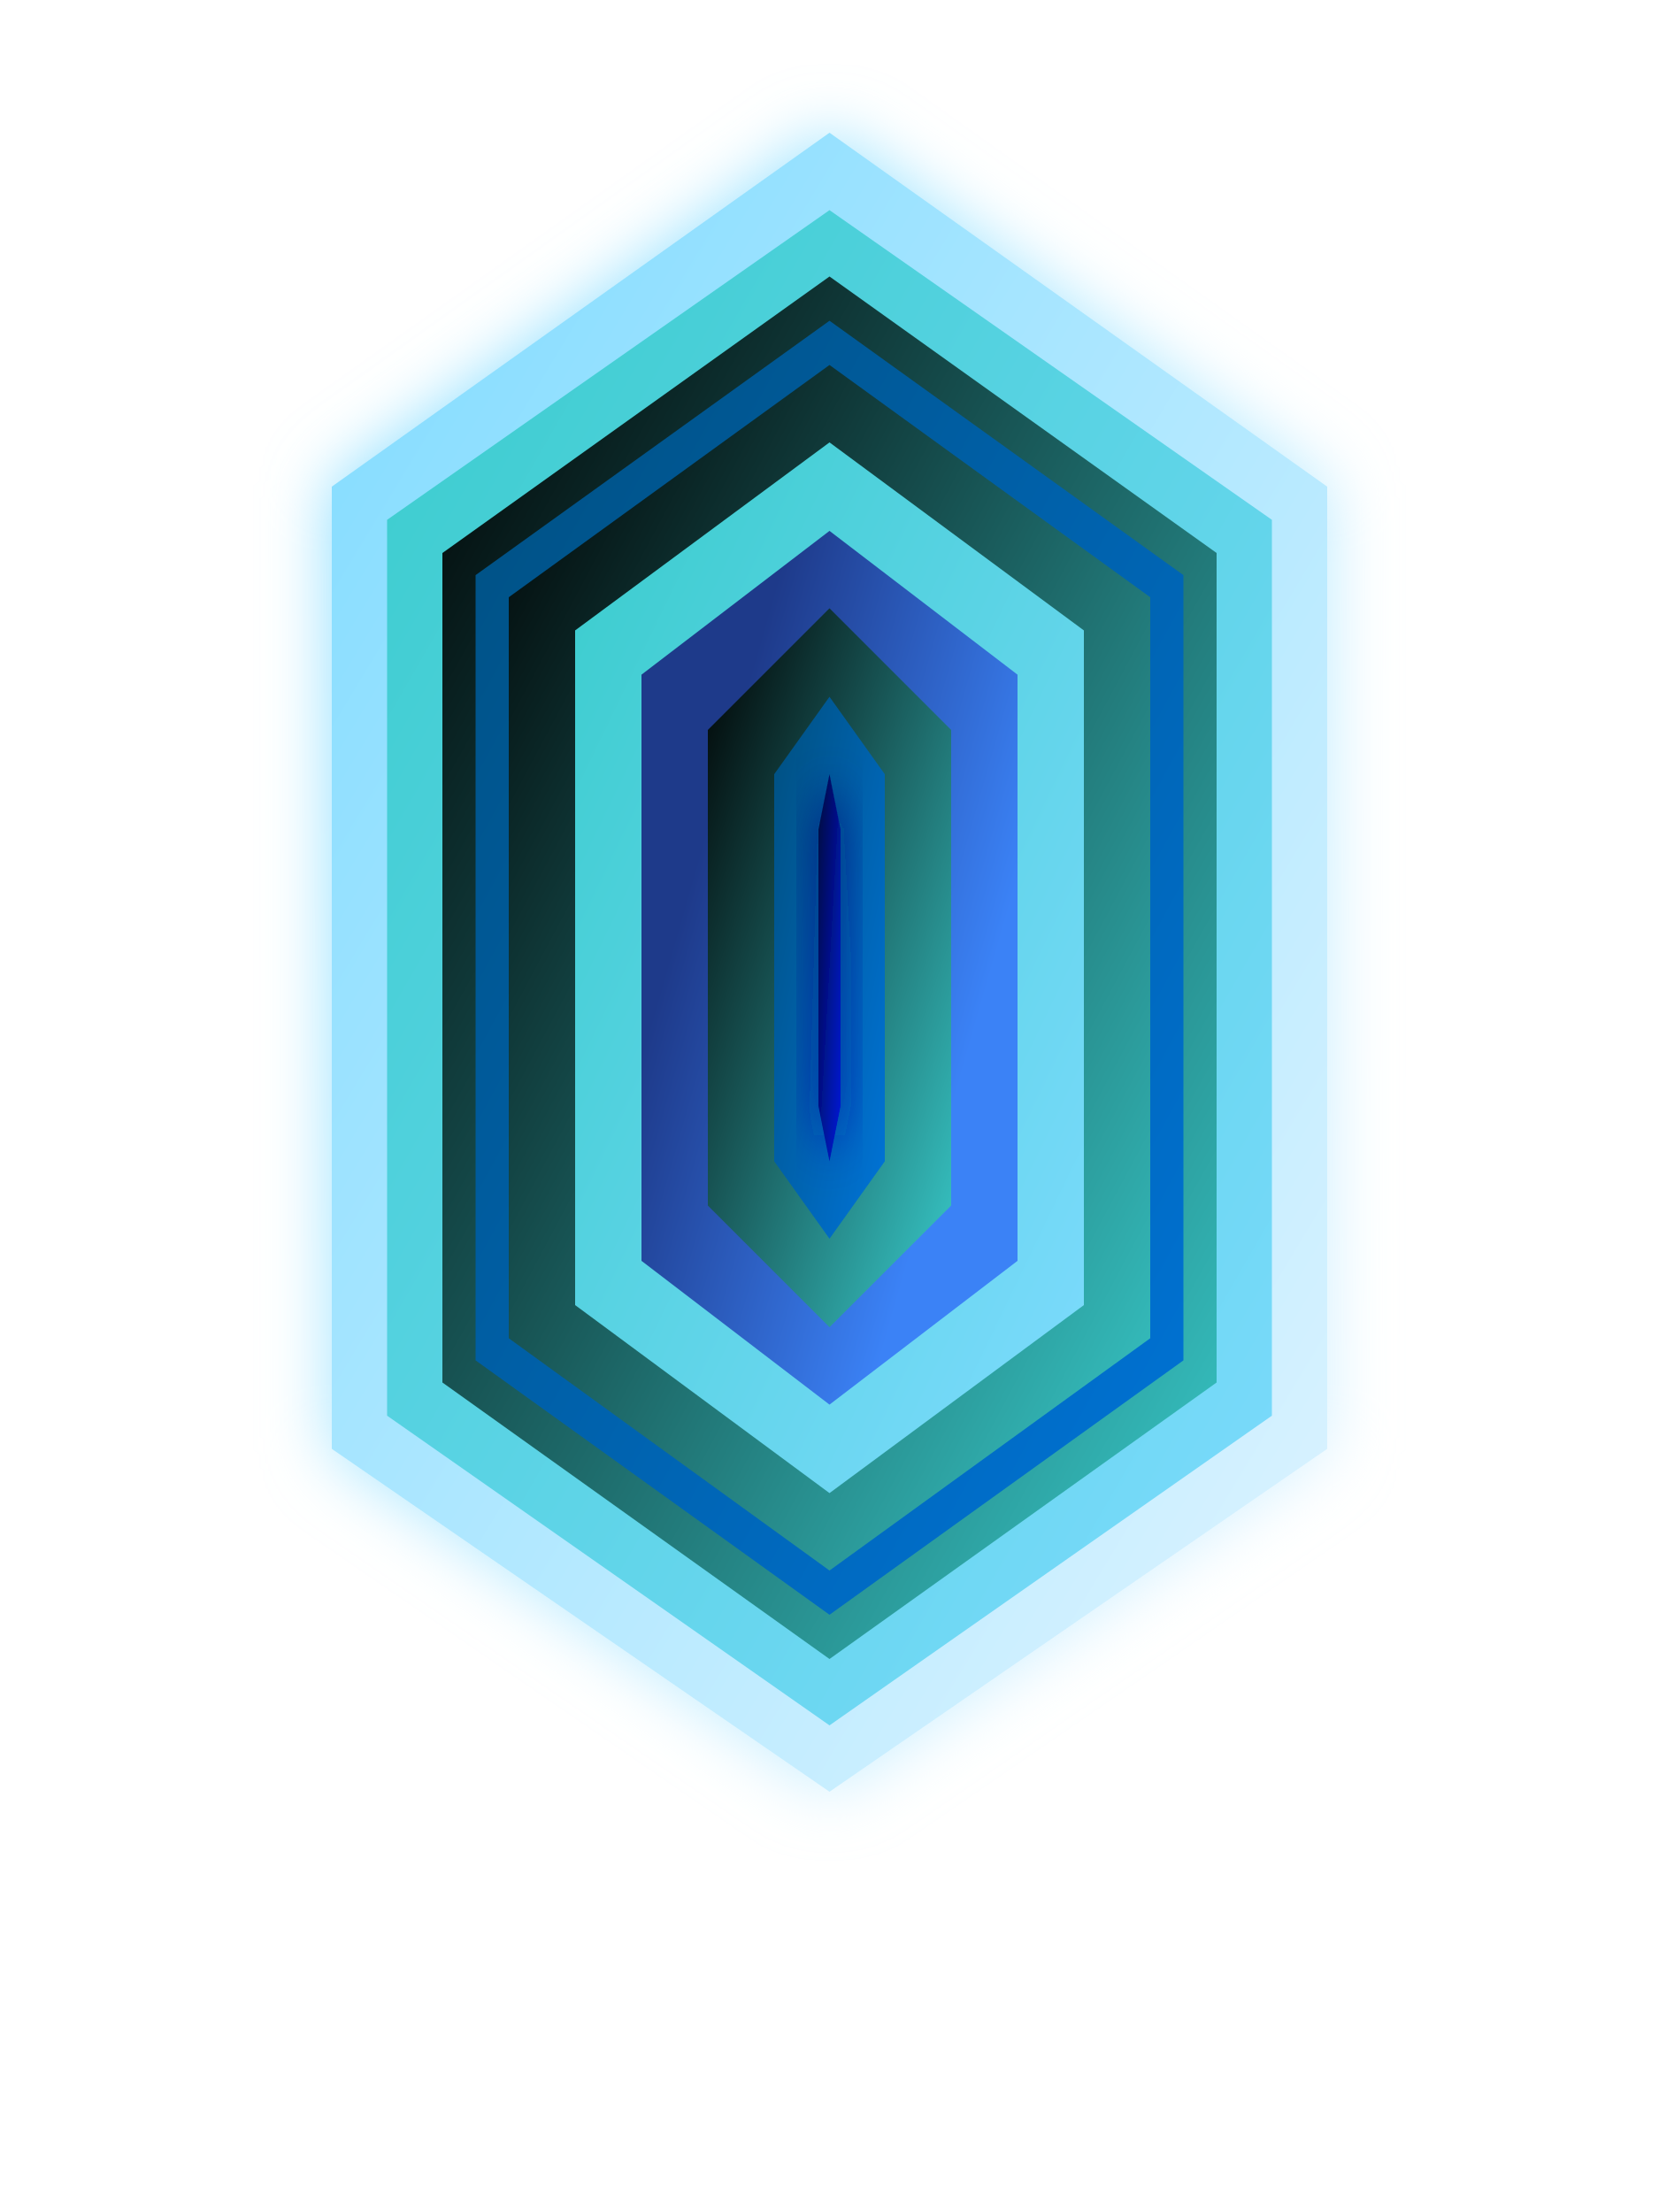
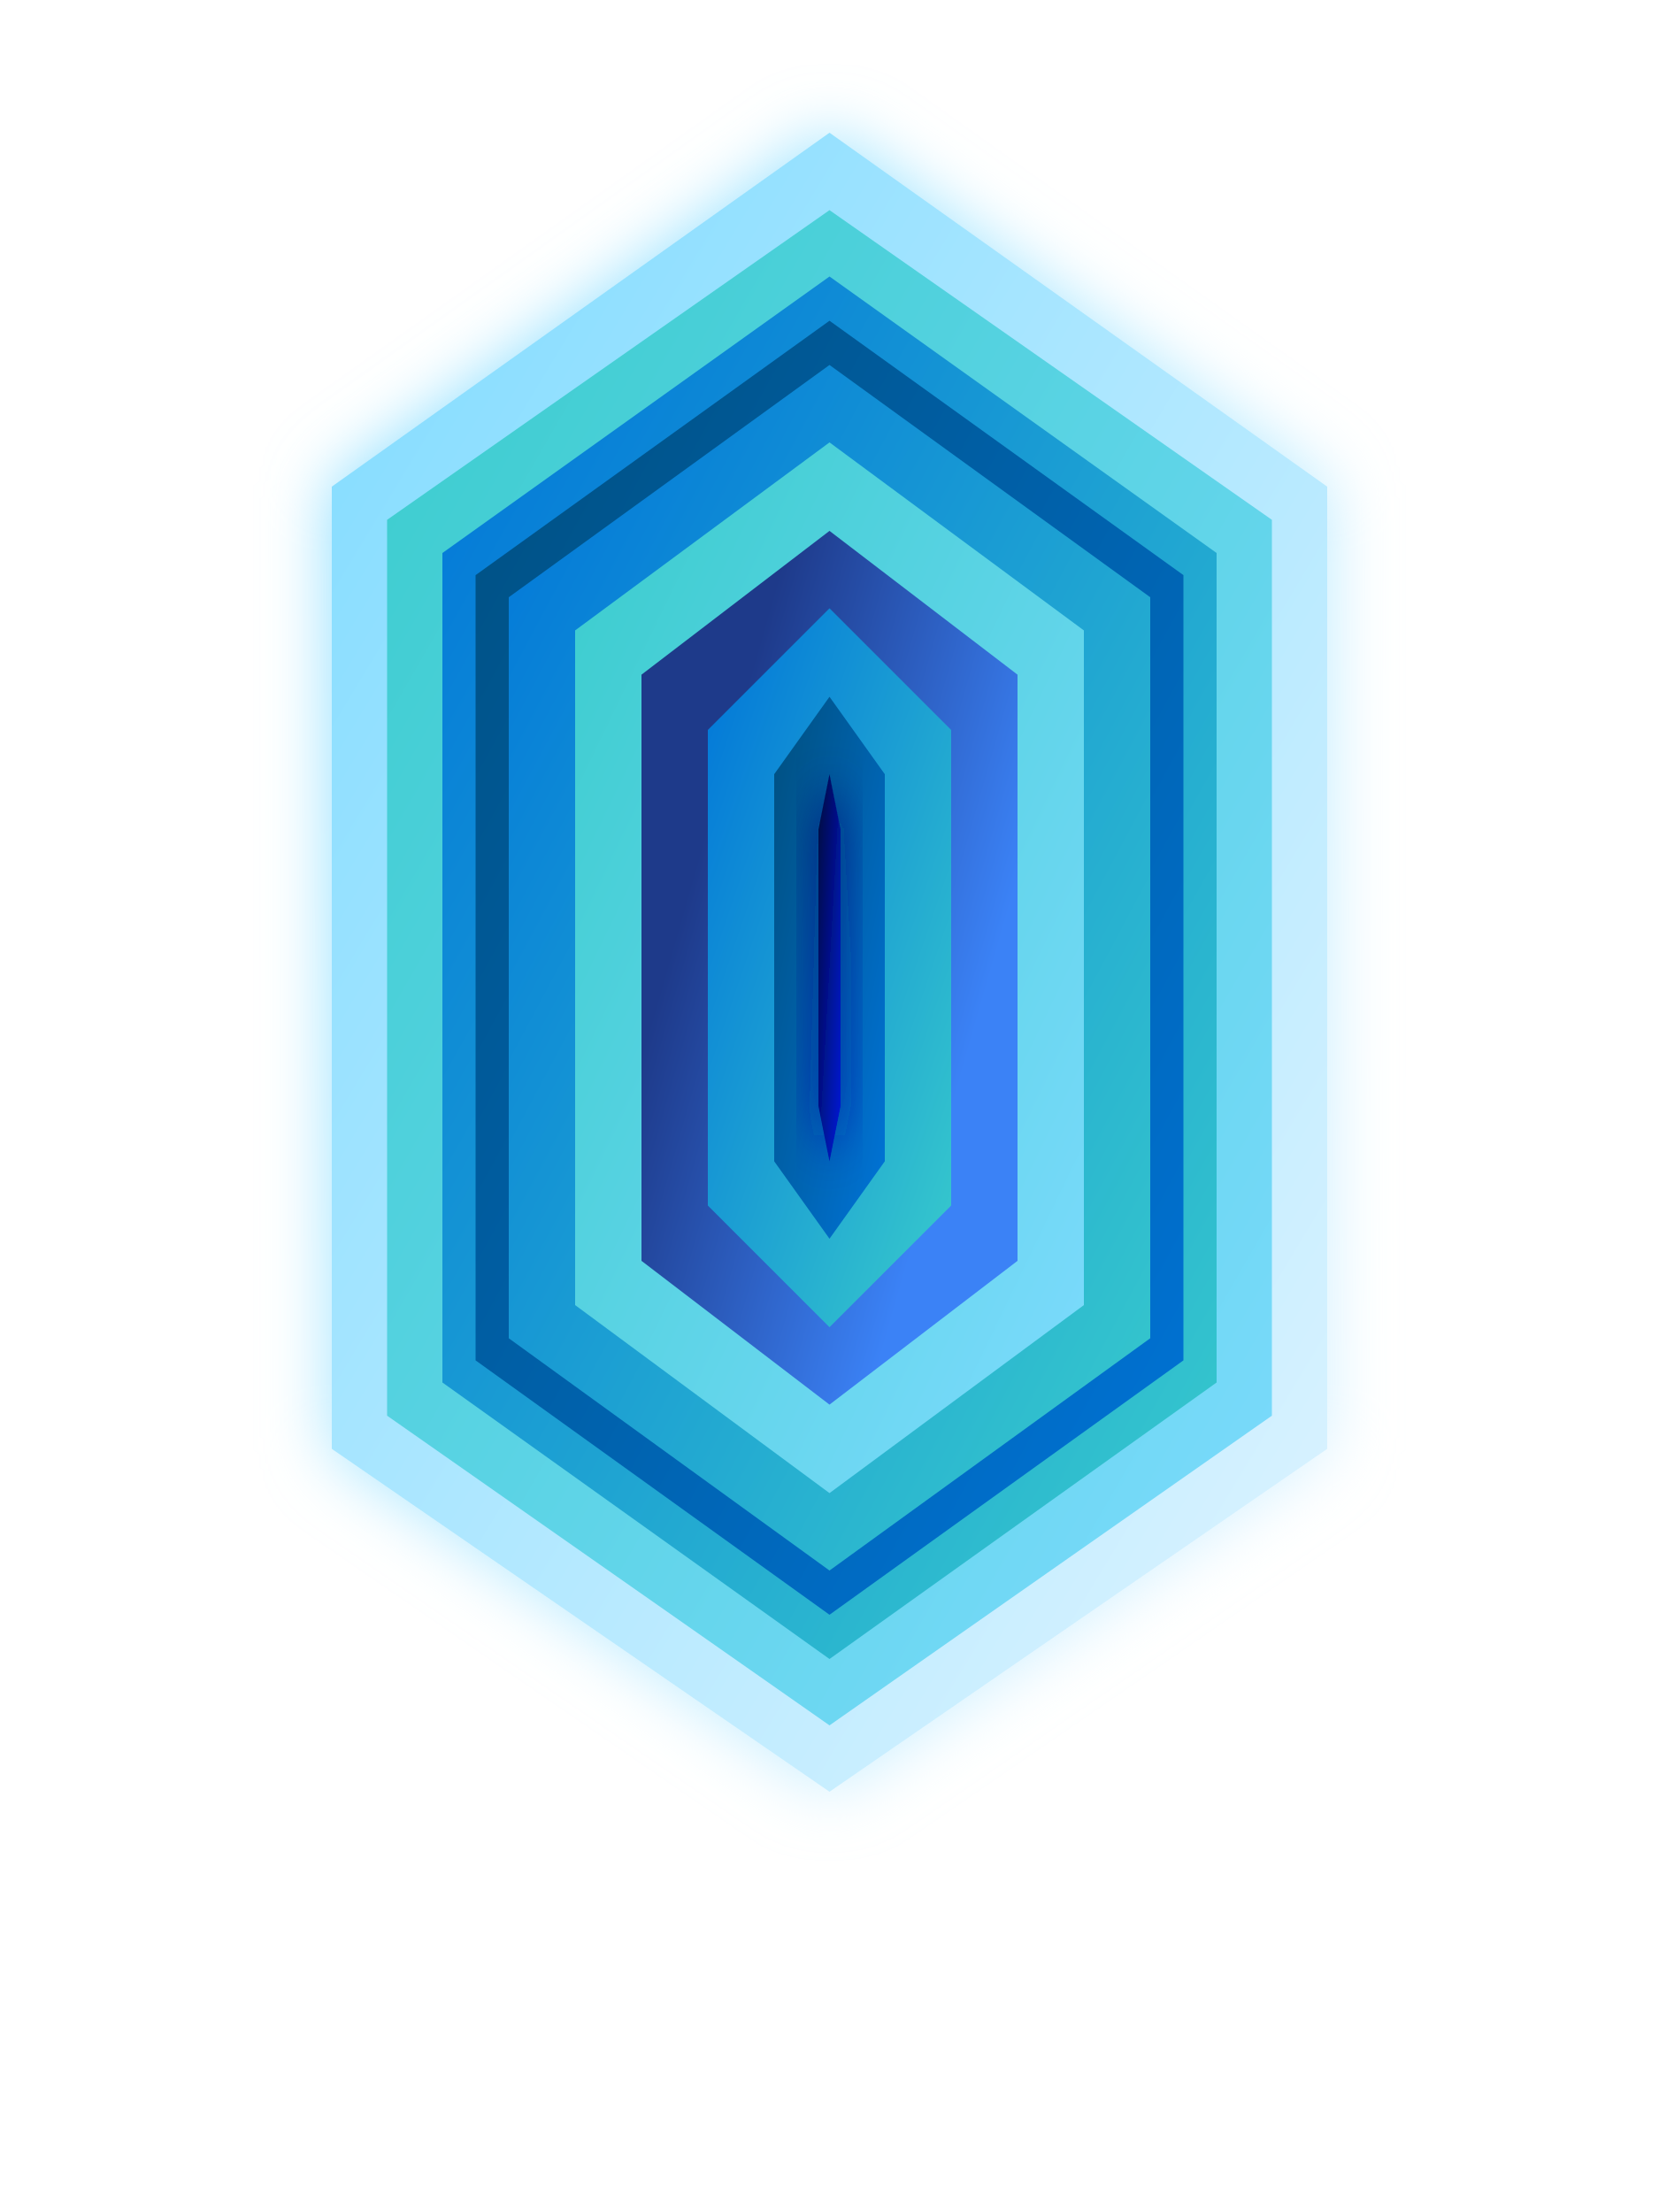
<svg xmlns="http://www.w3.org/2000/svg" width="150" height="200" viewBox="0 0 150 200" version="1.1">
  <defs>
    <linearGradient id="facet1" x1="0%" y1="0%" x2="100%" y2="100%">
      <stop offset="0%" style="stop-color:#000F3F; stop-opacity:1" />
      <stop offset="100%" style="stop-color:#0014D9; stop-opacity:1" />
    </linearGradient>
    <linearGradient id="facet2" x1="0%" y1="0%" x2="100%" y2="100%">
      <stop offset="0%" style="stop-color:#004F7F; stop-opacity:1" />
      <stop offset="100%" style="stop-color:#0074D9; stop-opacity:1" />
    </linearGradient>
    <linearGradient id="facet3" x1="0%" y1="0%" x2="100%" y2="100%">
-       <stop offset="0%" style="stop-color:#004D9; stop-opacity:1" />
+       <stop offset="0%" style="stop-color:#0074D9; stop-opacity:1" />
      <stop offset="100%" style="stop-color:#39CCCC; stop-opacity:1" />
    </linearGradient>
    <linearGradient id="facet4" x1="0%" y1="0%" x2="100%" y2="100%">
      <stop offset="0%" style="stop-color:#39CCCC; stop-opacity:1" />
      <stop offset="100%" style="stop-color:#7FDBFF; stop-opacity:1" />
    </linearGradient>
    <linearGradient id="facet5" x1="0%" y1="0%" x2="100%" y2="100%">
      <stop offset="0%" style="stop-color:#7FDBFF; stop-opacity:1" />
      <stop offset="100%" style="stop-color:#E0F4FF; stop-opacity:1" />
    </linearGradient>
    <linearGradient id="facet6" x1="20%" y1="30%" x2="80%" y2="70%">
      <stop offset="0%" style="stop-color:#1E3A8A; stop-opacity:1" />
      <stop offset="100%" style="stop-color:#3B82F6; stop-opacity:1" />
    </linearGradient>
    <linearGradient id="facet7" x1="40%" y1="20%" x2="60%" y2="80%">
      <stop offset="0%" style="stop-color:#0369A1; stop-opacity:1" />
      <stop offset="100%" style="stop-color:#0EA5E9; stop-opacity:1" />
    </linearGradient>
    <linearGradient id="facet8" x1="30%" y1="40%" x2="70%" y2="60%">
      <stop offset="0%" style="stop-color:#0891B2; stop-opacity:1" />
      <stop offset="100%" style="stop-color:#06B6D4; stop-opacity:1" />
    </linearGradient>
    <filter id="outerGlow" x="-50%" y="-50%" width="200%" height="200%">
      <feGaussianBlur stdDeviation="3" result="coloredBlur" />
      <feMerge>
        <feMergeNode in="coloredBlur" />
        <feMergeNode in="SourceGraphic" />
      </feMerge>
    </filter>
    <filter id="coreGlow" x="-100%" y="-100%" width="300%" height="300%">
      <feGaussianBlur stdDeviation="2" result="coloredBlur" />
      <feMerge>
        <feMergeNode in="coloredBlur" />
        <feMergeNode in="SourceGraphic" />
      </feMerge>
    </filter>
  </defs>
  <polygon points="75,12 120,44 120,131 75,162 30,131 30,44" fill="url(#facet5)" filter="url(#outerGlow)" />
  <polygon points="75,19 115,47 115,128 75,156 35,128 35,47" fill="url(#facet4)" />
  <polygon points="75,25 110,50 110,125 75,150 40,125 40,50" fill="url(#facet3)" />
  <polygon points="75,29 107,52 107,123 75,146 43,123 43,52" fill="url(#facet2)" />
  <polygon points="75,33 104,54 104,121 75,142 46,121 46,54" fill="url(#facet3)" />
  <polygon points="75,40 98,57 98,118 75,135 52,118 52,57" fill="url(#facet4)" />
  <polygon points="75,48 92,61 92,114 75,127 58,114 58,61" fill="url(#facet6)" />
  <polygon points="75,55 86,66 86,109 75,120 64,109 64,66" fill="url(#facet3)" />
  <polygon points="75,63 80,70 80,105 75,112 70,105 70,70" fill="url(#facet2)" />
  <polygon points="75,70 74,75 74,100 75,105 76,100 76,75" fill="url(#facet1)" filter="url(#coreGlow)" />
</svg>
